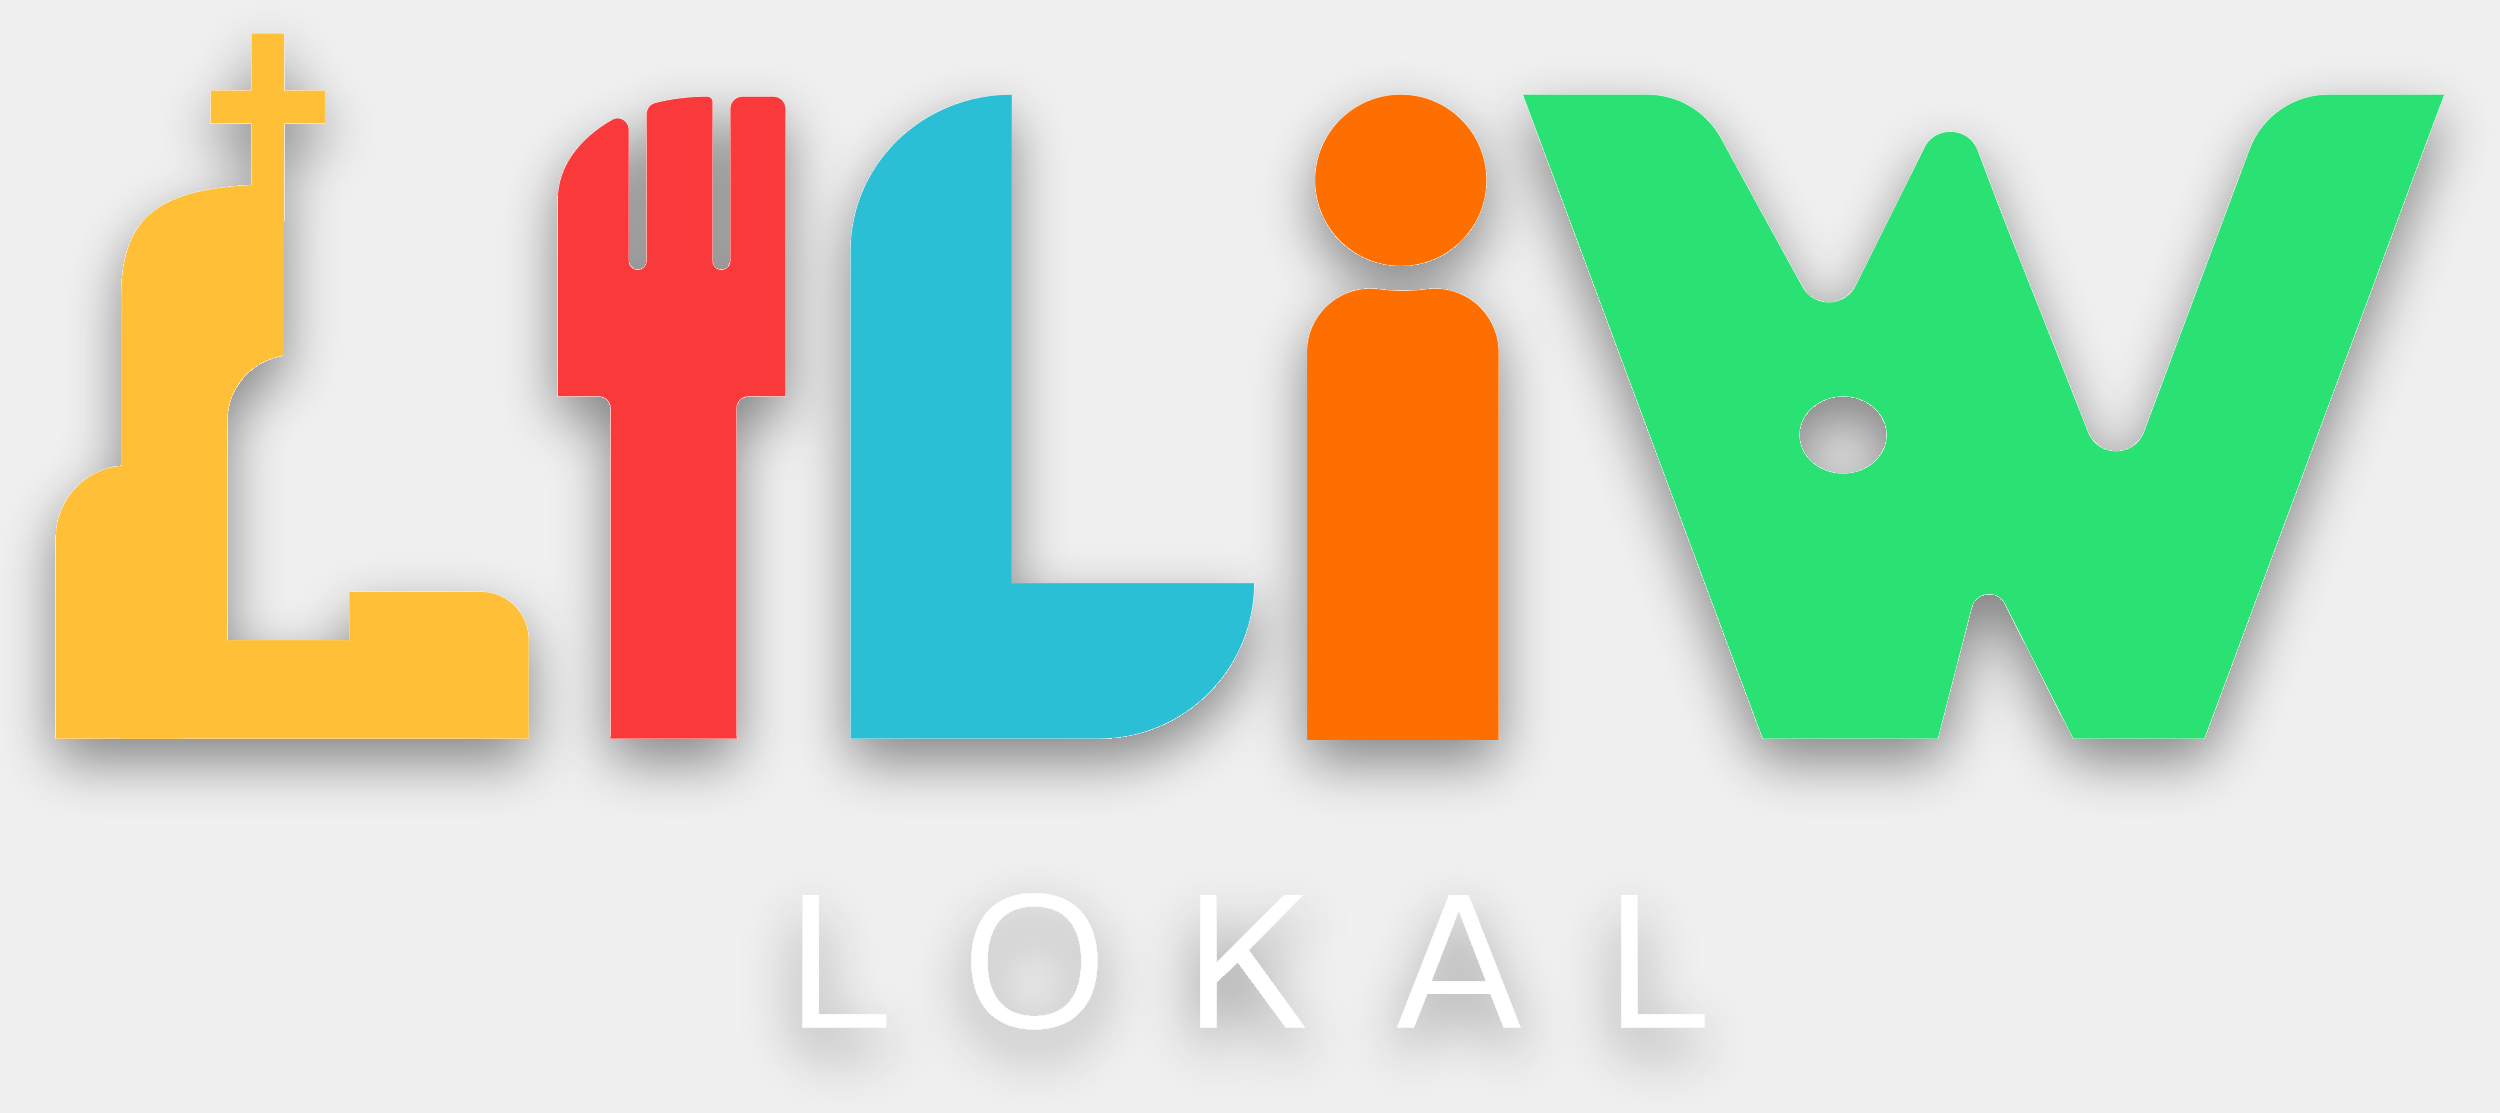
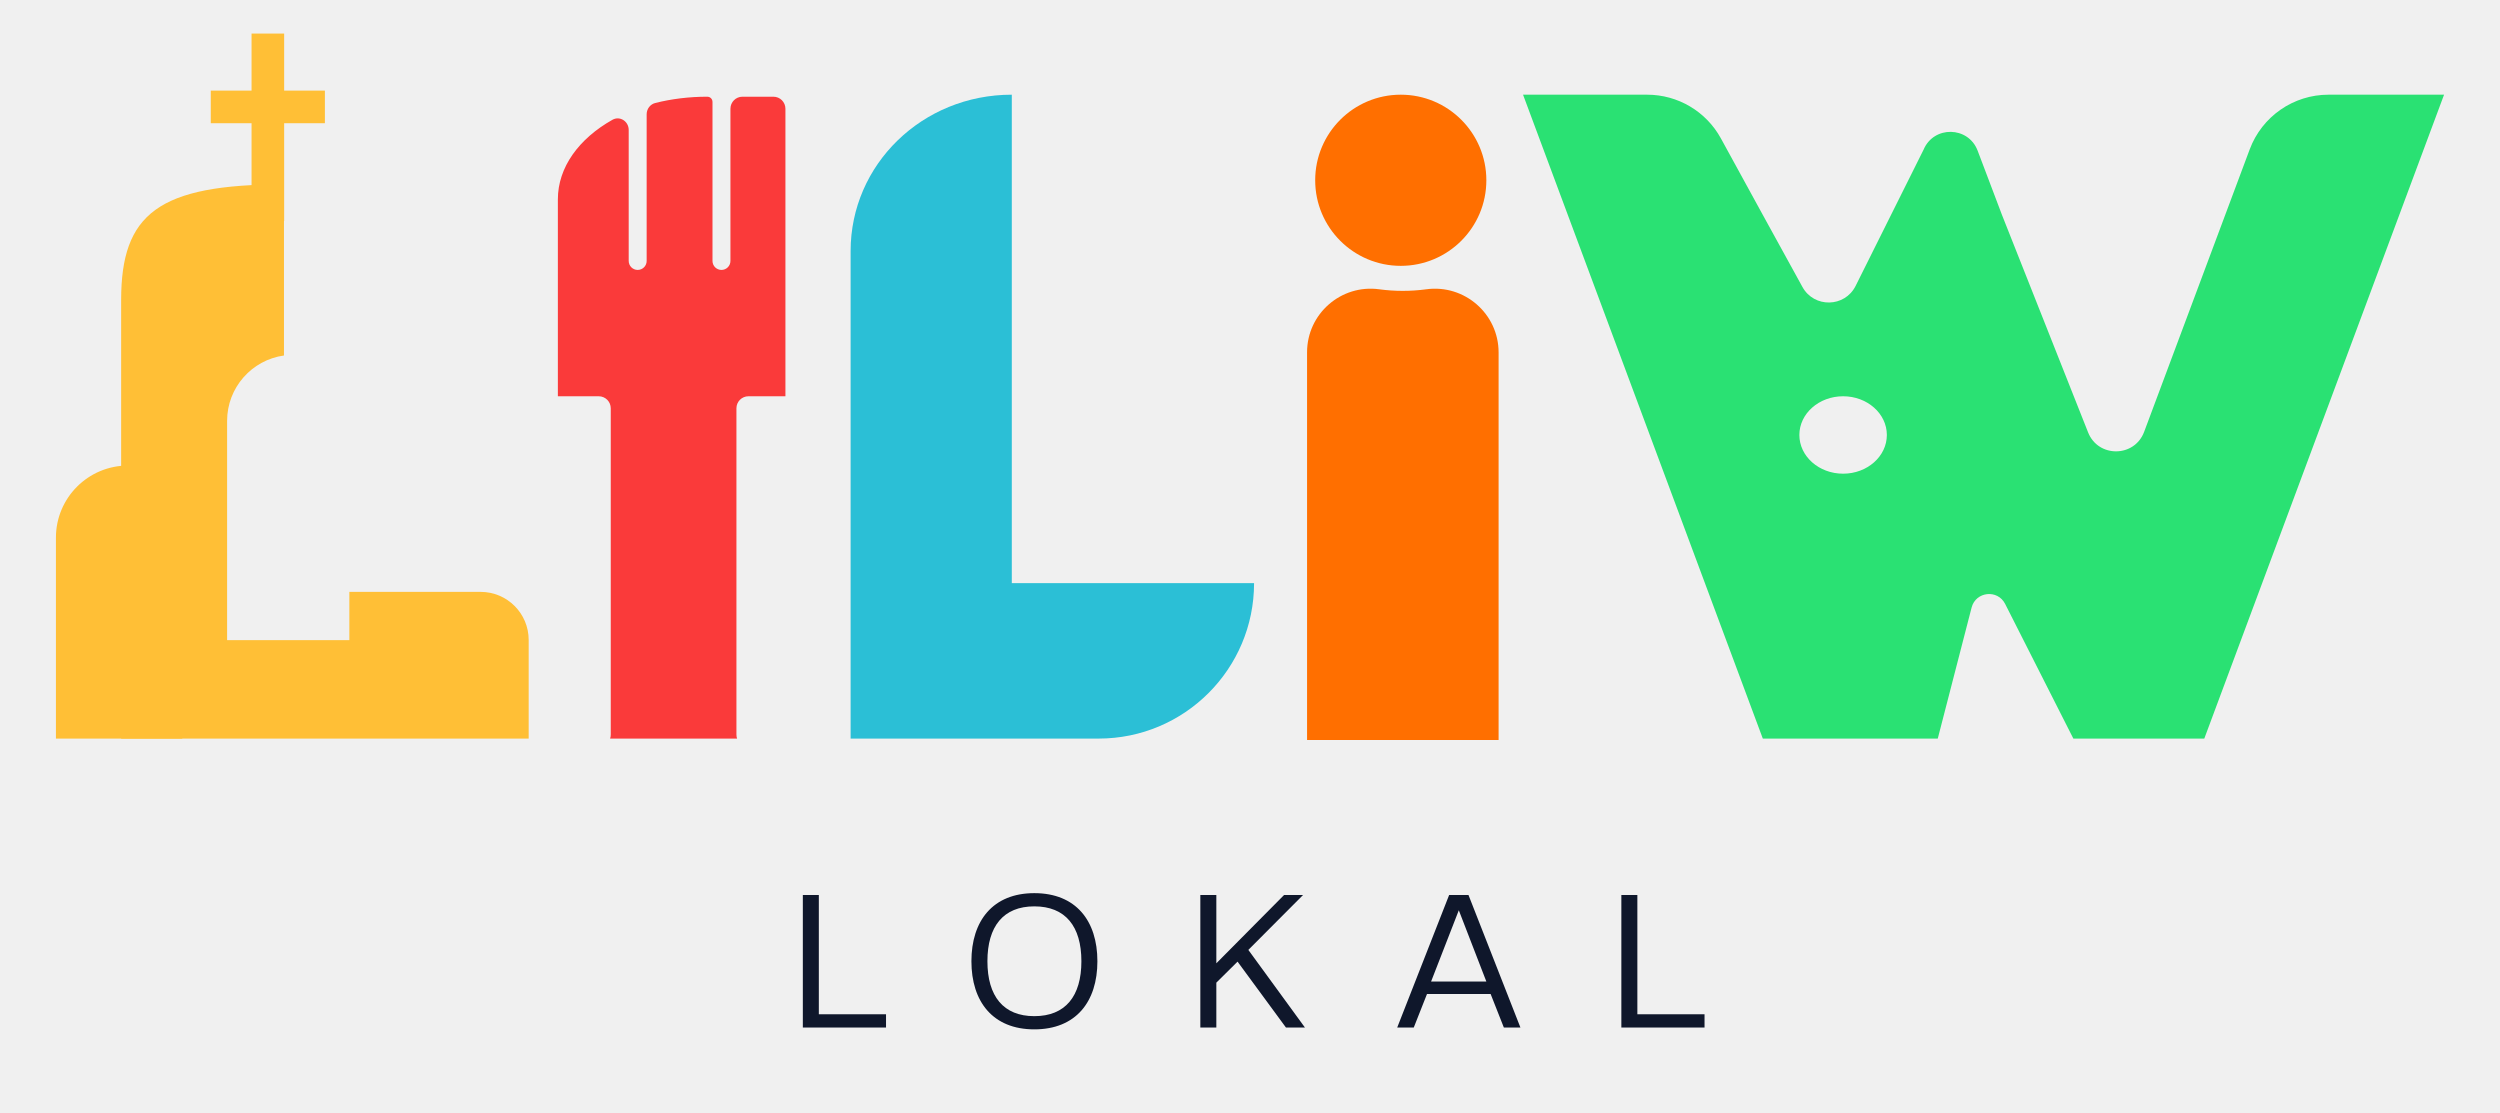
<svg xmlns="http://www.w3.org/2000/svg" width="447" height="199" viewBox="0 0 447 199" fill="none">
-   <g filter="url(#filter0_d_2092_211)">
+   <g>
    <path d="M294.508 16.93C300.001 16.93 305.056 19.925 307.695 24.742L315.191 38.426L322.275 51.307C324.363 55.102 329.854 54.992 331.787 51.116L335.573 43.526L343.933 26.767C345.753 22.431 351.935 22.54 353.601 26.938L357.953 38.426L373.35 77.308C375.16 81.879 381.652 81.817 383.373 77.211L402.25 26.702C404.447 20.825 410.062 16.93 416.336 16.93H436.998L394.127 132.059H370.716L358.518 107.979C357.175 105.329 353.266 105.754 352.523 108.63L346.472 132.059H315.191L272.32 16.93H294.508ZM329.547 70.852C325.227 70.852 321.726 73.951 321.726 77.773C321.726 81.596 325.227 84.695 329.547 84.695C333.867 84.695 337.369 81.596 337.369 77.773C337.369 73.951 333.867 70.852 329.547 70.852Z" fill="#2AE173" />
    <path d="M138.285 17.291C139.472 17.291 140.434 18.253 140.434 19.44V70.852H133.822C132.636 70.852 131.674 71.813 131.674 72.999V131.368C131.674 131.61 131.715 131.842 131.789 132.059H109.087C109.161 131.842 109.202 131.61 109.202 131.368V72.999C109.202 71.813 108.24 70.852 107.054 70.852H99.746V35.654C99.746 29.903 103.521 24.783 109.503 21.42C110.843 20.667 112.412 21.7 112.412 23.237V46.657C112.412 47.544 113.13 48.263 114.017 48.263C114.903 48.263 115.622 47.544 115.622 46.657V20.438C115.622 19.491 116.241 18.648 117.159 18.416C120.049 17.688 123.184 17.291 126.47 17.291C126.979 17.291 127.393 17.705 127.393 18.214V46.657C127.393 47.544 128.111 48.263 128.997 48.263C129.883 48.263 130.603 47.544 130.603 46.657V19.44C130.603 18.253 131.564 17.291 132.75 17.291H138.285Z" fill="#FA3A3A" />
    <path d="M233.703 62.993C233.703 56.103 239.78 50.796 246.607 51.724C249.396 52.103 252.226 52.103 255.016 51.725C261.856 50.797 267.95 56.114 267.95 63.017V132.309H233.703V62.993Z" fill="#FF6F00" />
    <circle cx="250.458" cy="32.232" r="15.302" fill="#FF6F00" />
    <path d="M10 96.128C10 89.009 15.771 83.239 22.889 83.239H32.589V132.059H10V96.128Z" fill="#FFBF36" />
    <path d="M50.773 63.562C45.027 64.364 40.605 69.296 40.605 75.263V114.454H62.464V105.827H85.935C90.68 105.827 94.527 109.674 94.527 114.42V132.06H21.66V53.651C21.66 38.248 28.285 32.961 50.773 32.961V63.562Z" fill="#FFBF36" />
    <rect x="44.977" y="6" width="5.829" height="33.519" fill="#FFBF36" />
    <rect x="37.688" y="22.03" width="5.829" height="20.403" transform="rotate(-90 37.6875 22.0305)" fill="#FFBF36" />
    <path d="M180.91 104.264H224.228C224.227 119.614 211.782 132.058 196.432 132.059H152.09V44.89C152.09 29.43 164.88 16.93 180.91 16.93V104.264Z" fill="#2BBFD6" />
-     <path d="M158.42 183.718H143.547V160.028H146.408V181.356H158.42V183.718ZM184.935 184.051C177.515 184.051 173.689 179.093 173.689 171.873C173.689 164.653 177.515 159.695 184.935 159.695C192.388 159.695 196.215 164.653 196.215 171.873C196.215 179.093 192.388 184.051 184.935 184.051ZM184.935 181.689C190.492 181.689 193.353 178.128 193.353 171.873C193.353 165.618 190.492 162.058 184.935 162.058C179.412 162.058 176.55 165.618 176.55 171.873C176.55 178.128 179.412 181.689 184.935 181.689ZM233.319 183.718H229.925L221.274 171.94L217.481 175.7V183.718H214.62V160.028H217.481V172.239L229.592 160.028H232.986L223.204 169.844L233.319 183.718ZM271.849 183.718H268.887L266.525 177.729H255.146L252.783 183.718H249.822L259.105 160.028H262.566L271.849 183.718ZM265.76 175.5L260.835 162.757L255.878 175.5H265.76ZM304.771 183.718H289.898V160.028H292.76V181.356H304.771V183.718Z" fill="white" />
+     <path d="M158.42 183.718H143.547V160.028H146.408V181.356H158.42V183.718ZM184.935 184.051C177.515 184.051 173.689 179.093 173.689 171.873C173.689 164.653 177.515 159.695 184.935 159.695C192.388 159.695 196.215 164.653 196.215 171.873C196.215 179.093 192.388 184.051 184.935 184.051ZM184.935 181.689C190.492 181.689 193.353 178.128 193.353 171.873C193.353 165.618 190.492 162.058 184.935 162.058C179.412 162.058 176.55 165.618 176.55 171.873C176.55 178.128 179.412 181.689 184.935 181.689ZM233.319 183.718H229.925L221.274 171.94L217.481 175.7V183.718H214.62V160.028H217.481V172.239L229.592 160.028H232.986L223.204 169.844L233.319 183.718ZM271.849 183.718H268.887L266.525 177.729H255.146L252.783 183.718H249.822L259.105 160.028H262.566L271.849 183.718ZM265.76 175.5L260.835 162.757L255.878 175.5H265.76ZM304.771 183.718H289.898V160.028H292.76V181.356H304.771V183.718Z" fill="#0F172B" />
  </g>
  <defs>
-     <filter id="filter0_d_2092_211" x="0" y="0" width="447" height="205.718" filterUnits="userSpaceOnUse" color-interpolation-filters="sRGB">
-       <feFlood flood-opacity="0" result="BackgroundImageFix" />
-       <feColorMatrix in="SourceAlpha" type="matrix" values="0 0 0 0 0 0 0 0 0 0 0 0 0 0 0 0 0 0 127 0" result="hardAlpha" />
-       <feOffset dy="4" />
-       <feGaussianBlur stdDeviation="5" />
-       <feComposite in2="hardAlpha" operator="out" />
-       <feColorMatrix type="matrix" values="0 0 0 0 0 0 0 0 0 0 0 0 0 0 0 0 0 0 0.45 0" />
-       <feBlend mode="normal" in2="BackgroundImageFix" result="effect1_dropShadow_2092_211" />
-       <feBlend mode="normal" in="SourceGraphic" in2="effect1_dropShadow_2092_211" result="shape" />
-     </filter>
-   </defs>
+ 
+ </defs>
</svg>
